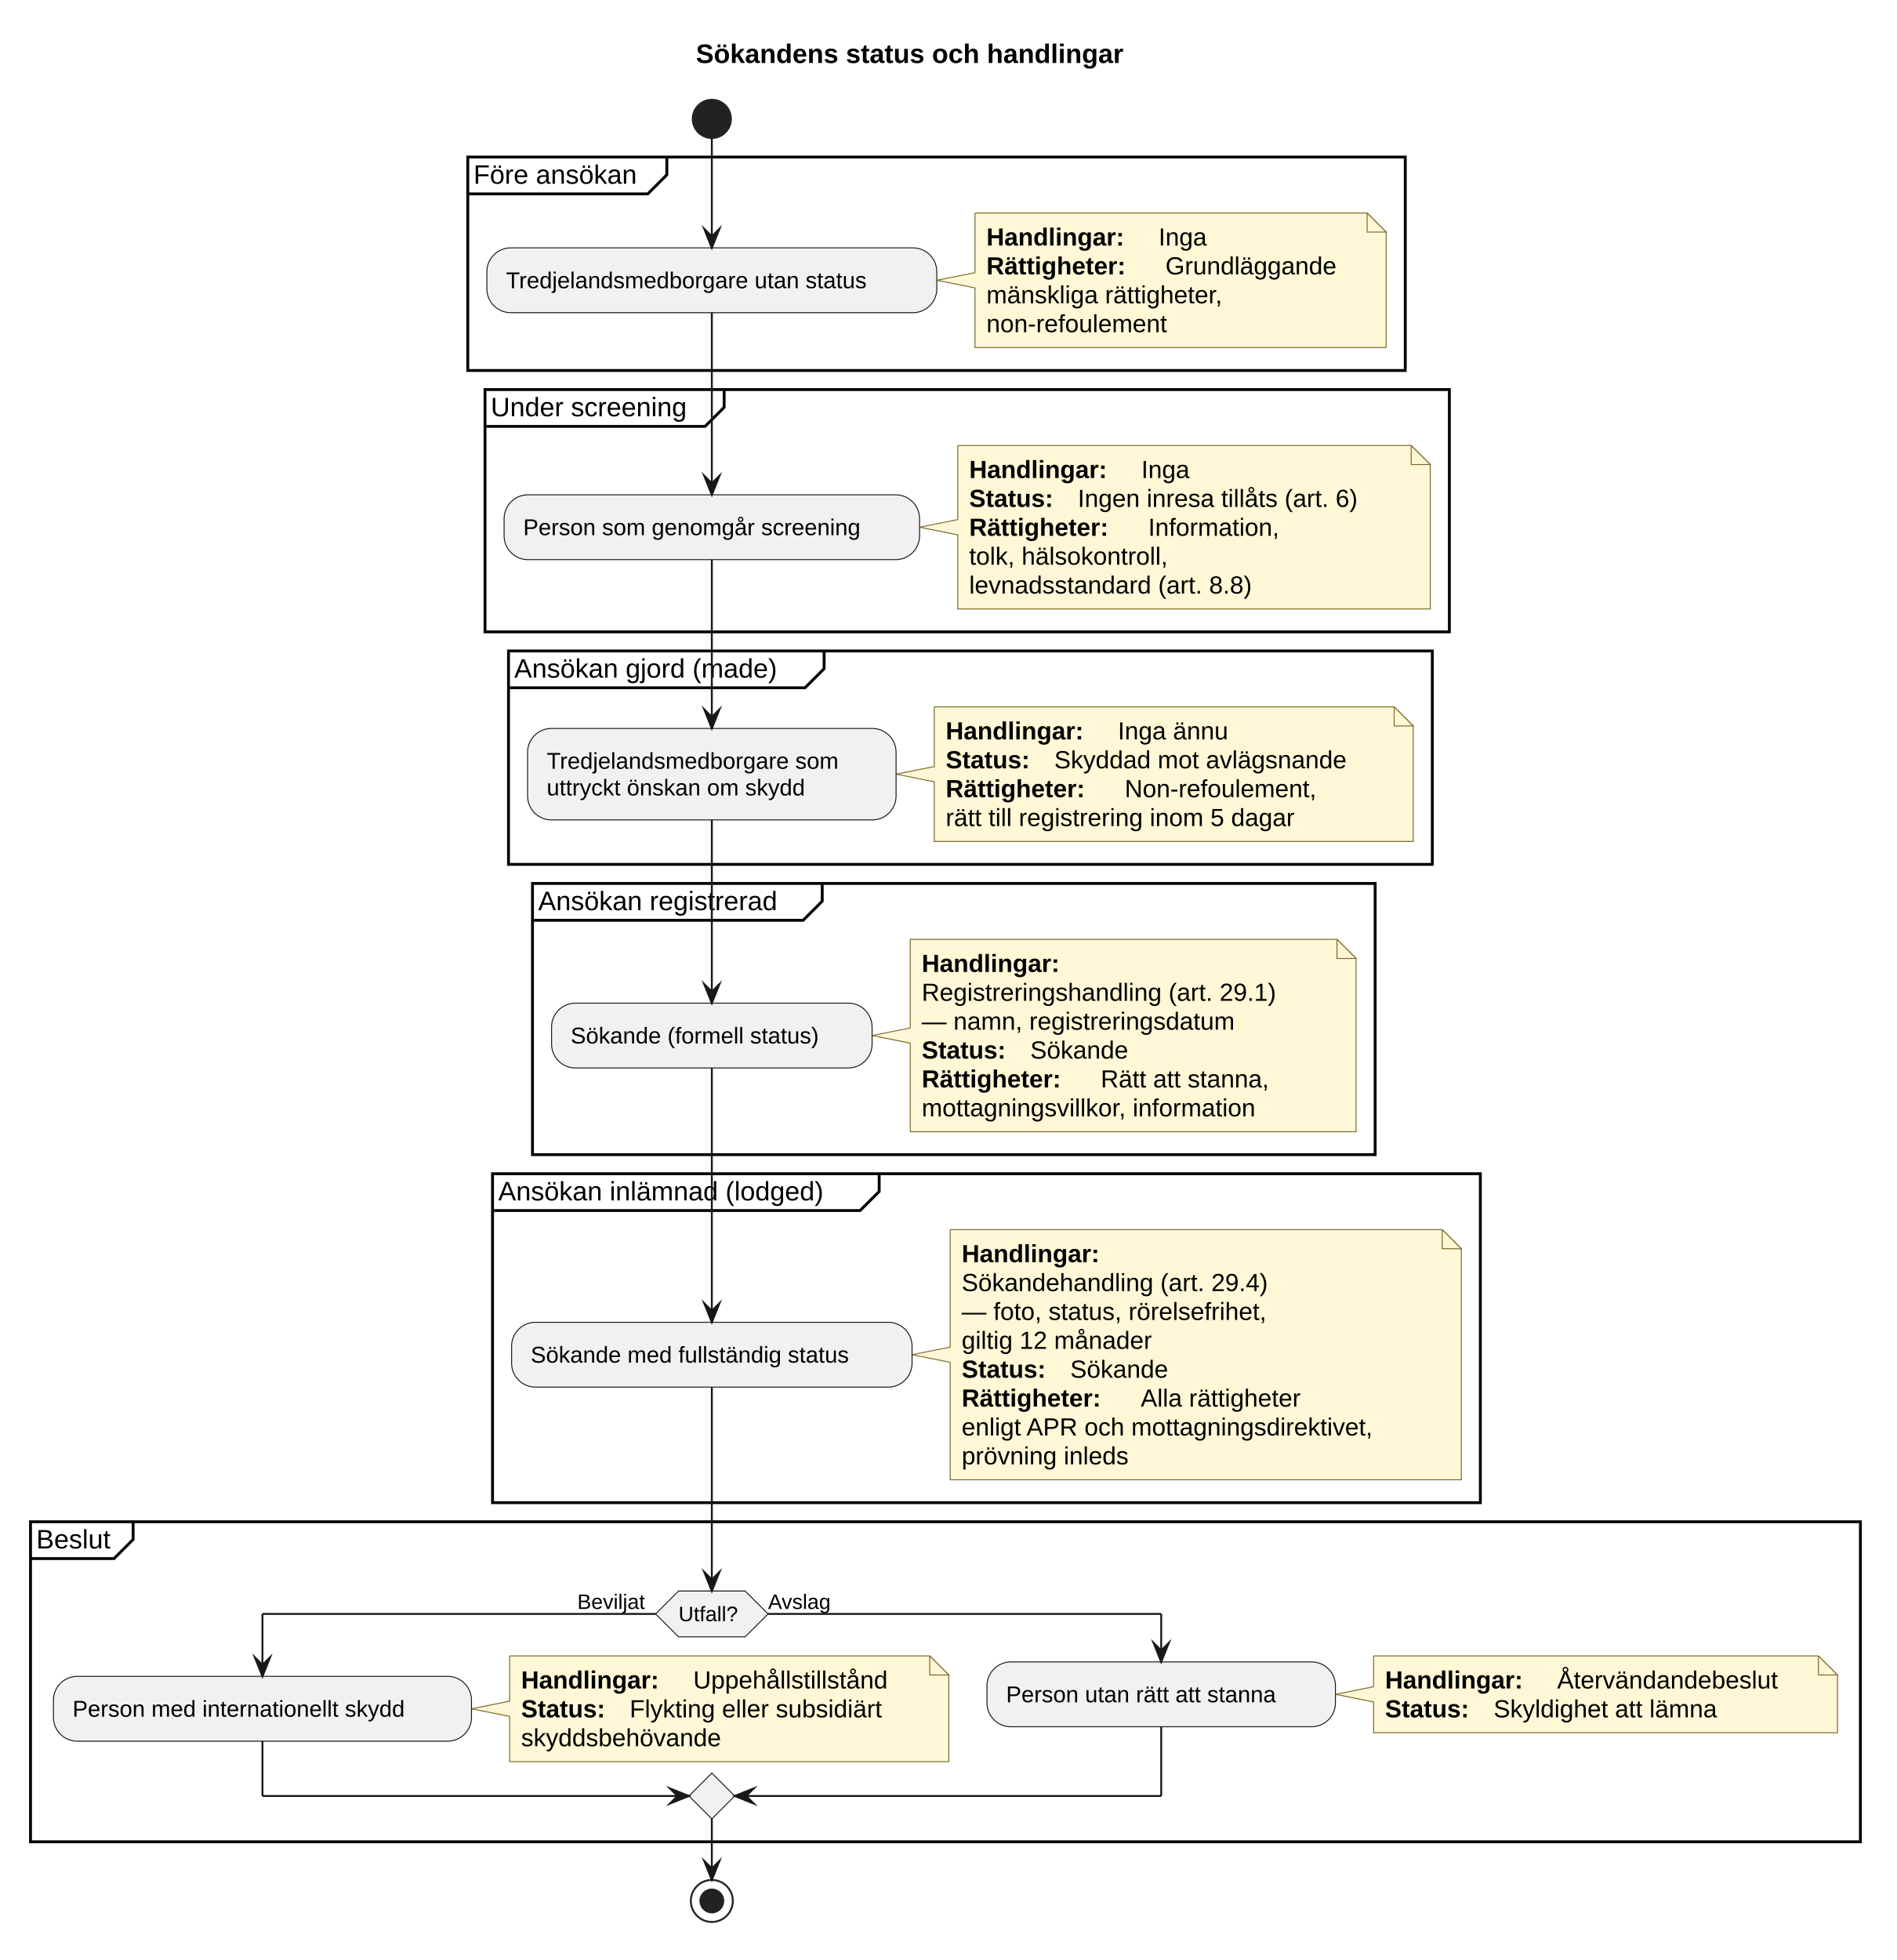
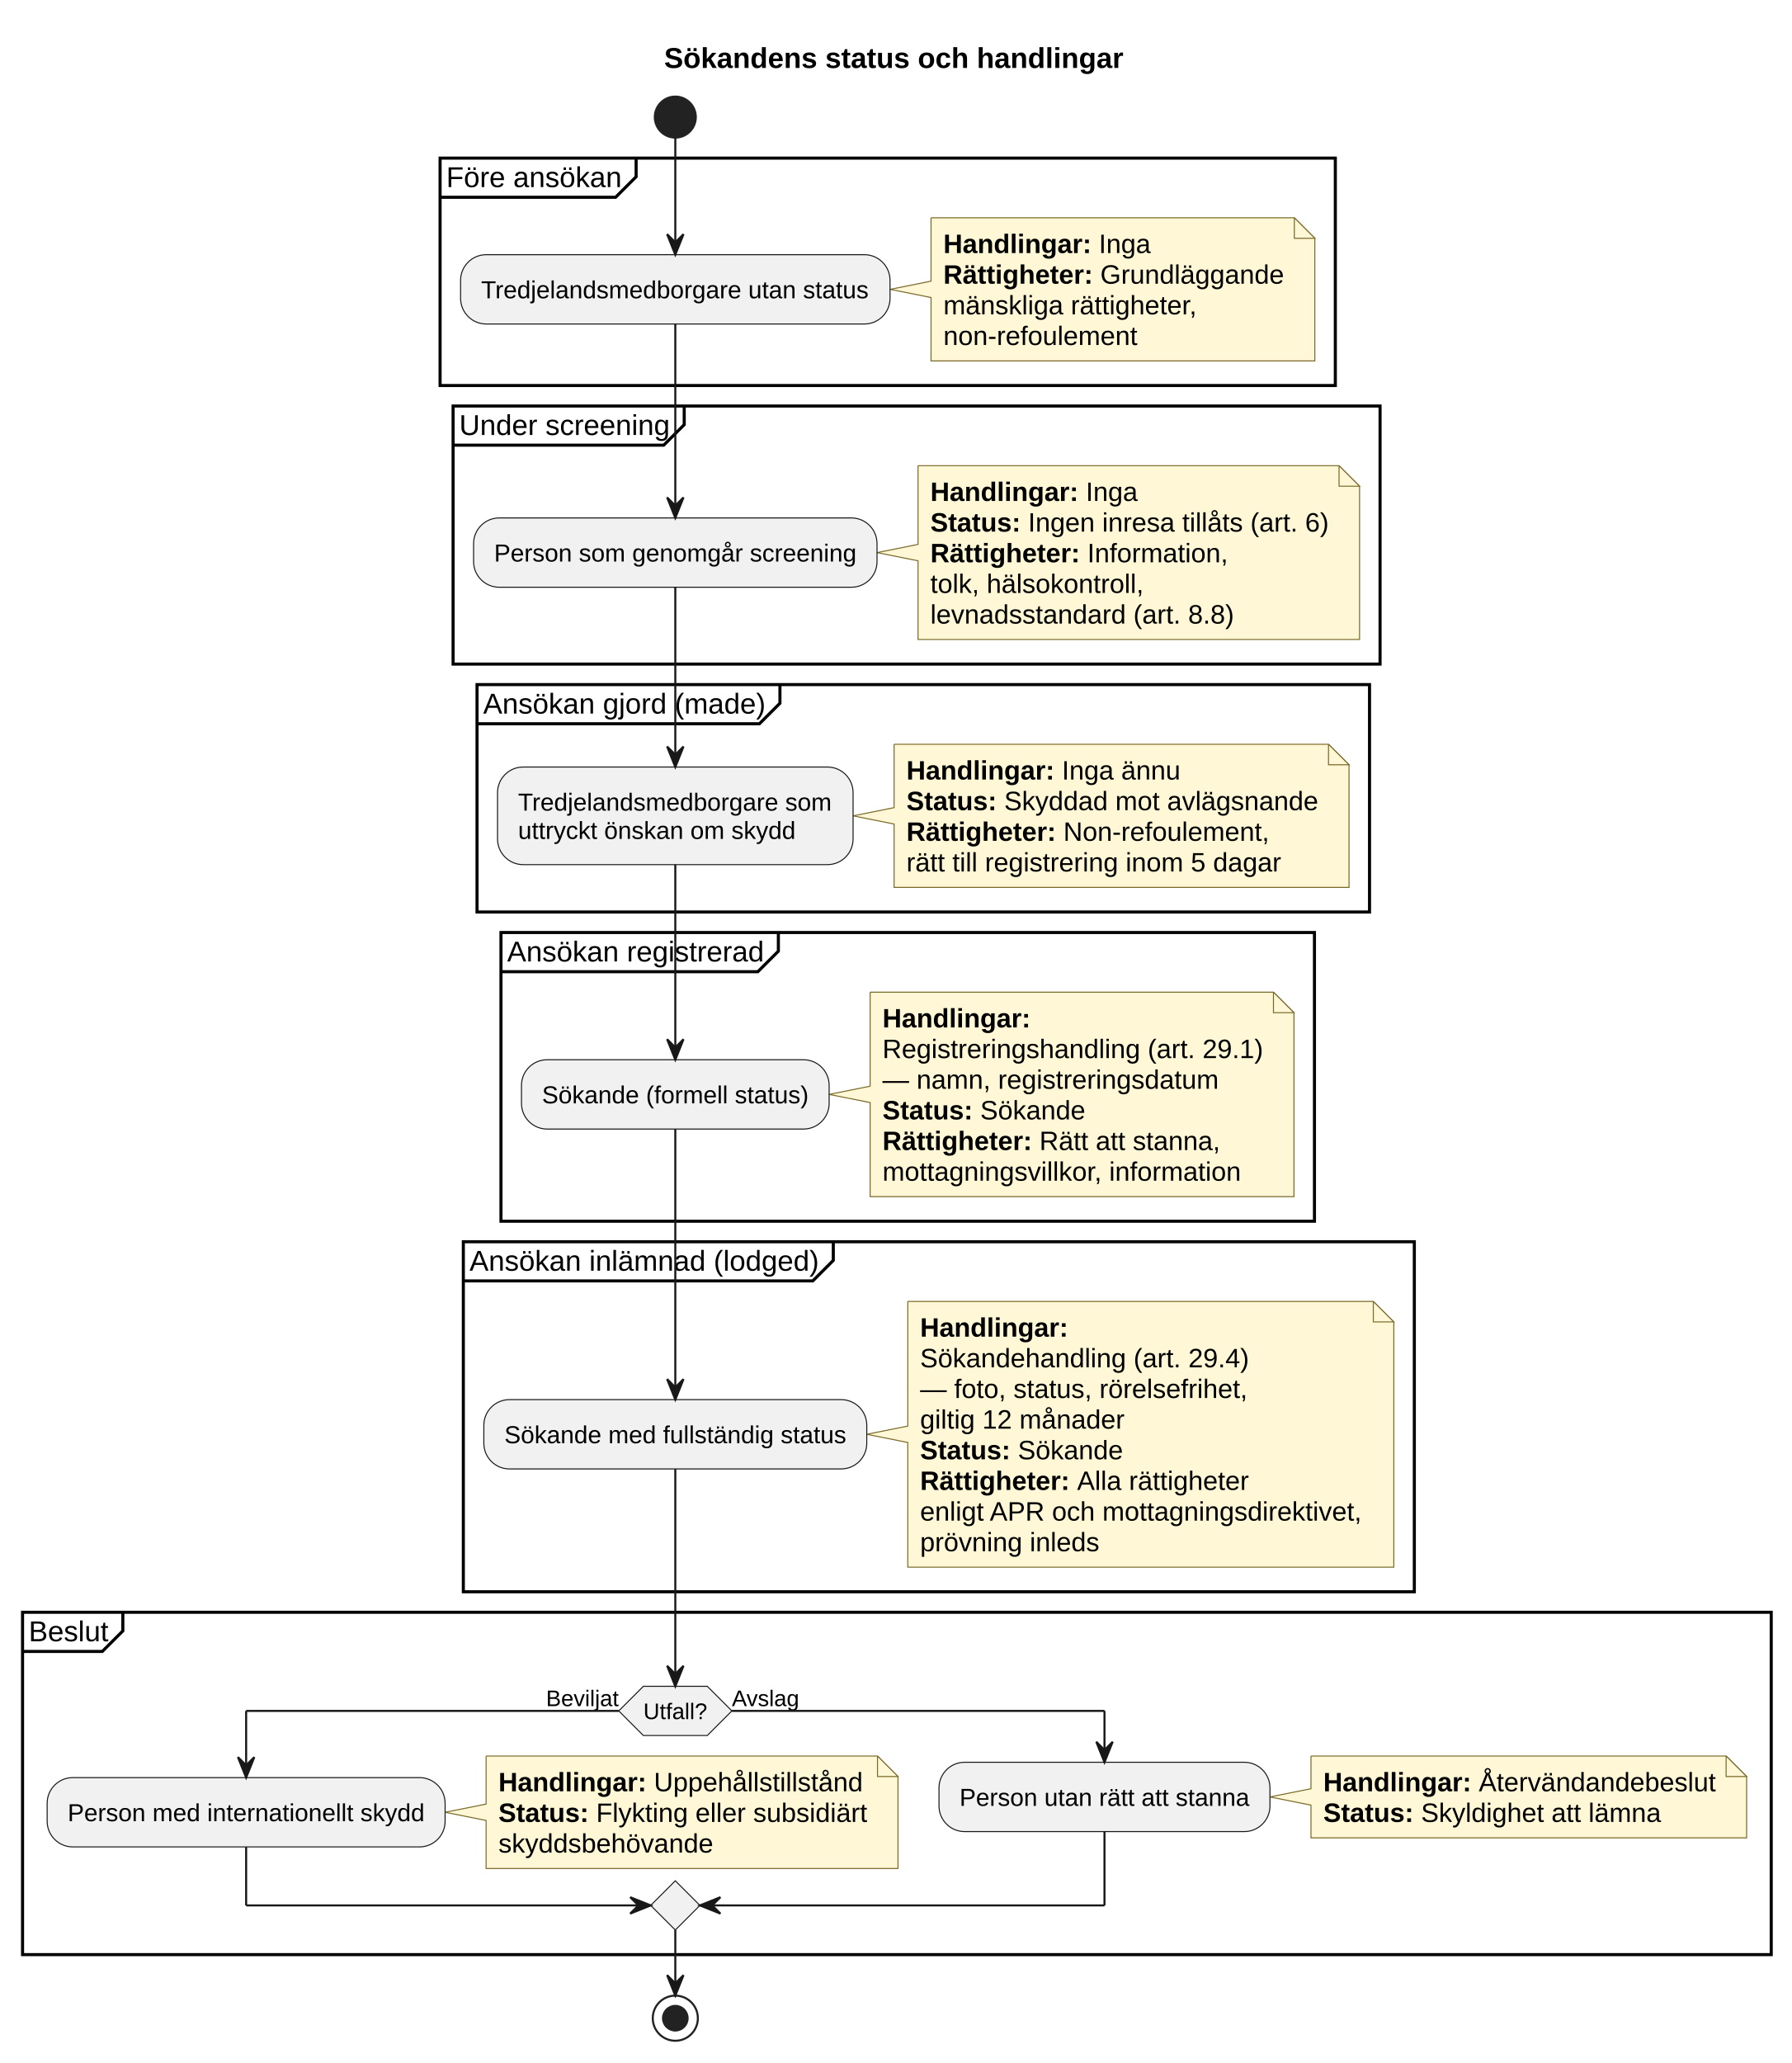
- <svg xmlns="http://www.w3.org/2000/svg" contentStyleType="text/css" data-diagram-type="ACTIVITY" height="1027px" preserveAspectRatio="none" style="width:994px;height:1027px;background:#FFFFFF;" version="1.1" viewBox="0 0 994 1027" width="994px" zoomAndPan="magnify">
+ <svg xmlns="http://www.w3.org/2000/svg" contentStyleType="text/css" data-diagram-type="ACTIVITY" height="1006px" preserveAspectRatio="none" style="width:874px;height:1006px;background:#FFFFFF;" version="1.1" viewBox="0 0 874 1006" width="874px" zoomAndPan="magnify">
  <defs />
  <g>
    <g class="title" data-source-line="13">
-       <text fill="#000000" font-family="Arial" font-size="14" font-weight="700" lengthAdjust="spacing" textLength="263.553" x="364.703" y="32.995">Sökandens status och handlingar</text>
+       <text fill="#000000" font-family="Arial" font-size="14" font-weight="bold" lengthAdjust="spacing" textLength="224.041" x="323.919" y="33.132">Sökandens status och handlingar</text>
    </g>
-     <ellipse cx="373.041" cy="62.297" fill="#222222" rx="10" ry="10" style="stroke:#222222;stroke-width:1;" />
-     <rect fill="none" height="111.828" style="stroke:#000000;stroke-width:1.5;" width="491.288" x="245.15" y="82.297" />
-     <path d="M349.458,82.297 L349.458,91.594 L339.458,101.594 L245.15,101.594" fill="none" style="stroke:#000000;stroke-width:1.5;" />
-     <text fill="#000000" font-family="Arial" font-size="14" lengthAdjust="spacing" textLength="94.309" x="248.15" y="96.292">Före ansökan</text>
-     <path d="M510.933,111.594 L510.933,142.859 L490.933,146.859 L510.933,150.859 L510.933,182.125 A0,0 0 0 0 510.933,182.125 L726.438,182.125 A0,0 0 0 0 726.438,182.125 L726.438,121.594 L716.438,111.594 L510.933,111.594 A0,0 0 0 0 510.933,111.594" fill="#FFF7D6" style="stroke:#7A6A2A;stroke-width:0.5;" />
-     <path d="M716.438,111.594 L716.438,121.594 L726.438,121.594 L716.438,111.594" fill="#FFF7D6" style="stroke:#7A6A2A;stroke-width:0.5;" />
-     <text fill="#000000" font-family="Arial" font-size="13" font-weight="700" lengthAdjust="spacing" textLength="86.068" x="516.933" y="128.661">Handlingar:</text>
-     <text fill="#000000" font-family="Arial" font-size="13" lengthAdjust="spacing" textLength="28.291" x="607.133" y="128.661">Inga</text>
-     <text fill="#000000" font-family="Arial" font-size="13" font-weight="700" lengthAdjust="spacing" textLength="89.686" x="516.933" y="143.793">Rättigheter:</text>
-     <text fill="#000000" font-family="Arial" font-size="13" lengthAdjust="spacing" textLength="100.686" x="610.751" y="143.793">Grundläggande</text>
-     <text fill="#000000" font-family="Arial" font-size="13" lengthAdjust="spacing" textLength="144.923" x="516.933" y="158.926">mänskliga rättigheter,</text>
-     <text fill="#000000" font-family="Arial" font-size="13" lengthAdjust="spacing" textLength="108.843" x="516.933" y="174.059">non-refoulement</text>
-     <rect fill="#F1F1F1" height="33.969" rx="12.5" ry="12.5" style="stroke:#181818;stroke-width:0.5;" width="235.783" x="255.15" y="129.875" />
-     <text fill="#000000" font-family="Arial" font-size="12" lengthAdjust="spacing" textLength="215.783" x="265.15" y="151.014">Tredjelandsmedborgare utan status</text>
-     <rect fill="none" height="126.961" style="stroke:#000000;stroke-width:1.5;" width="505.367" x="254.176" y="204.125" />
-     <path d="M379.498,204.125 L379.498,213.422 L369.498,223.422 L254.176,223.422" fill="none" style="stroke:#000000;stroke-width:1.5;" />
-     <text fill="#000000" font-family="Arial" font-size="14" lengthAdjust="spacing" textLength="115.322" x="257.176" y="218.12">Under screening</text>
-     <path d="M501.906,233.422 L501.906,272.254 L481.906,276.254 L501.906,280.254 L501.906,319.086 A0,0 0 0 0 501.906,319.086 L749.543,319.086 A0,0 0 0 0 749.543,319.086 L749.543,243.422 L739.543,233.422 L501.906,233.422 A0,0 0 0 0 501.906,233.422" fill="#FFF7D6" style="stroke:#7A6A2A;stroke-width:0.5;" />
-     <path d="M739.543,233.422 L739.543,243.422 L749.543,243.422 L739.543,233.422" fill="#FFF7D6" style="stroke:#7A6A2A;stroke-width:0.5;" />
-     <text fill="#000000" font-family="Arial" font-size="13" font-weight="700" lengthAdjust="spacing" textLength="86.068" x="507.906" y="250.489">Handlingar:</text>
-     <text fill="#000000" font-family="Arial" font-size="13" lengthAdjust="spacing" textLength="28.291" x="598.107" y="250.489">Inga</text>
-     <text fill="#000000" font-family="Arial" font-size="13" font-weight="700" lengthAdjust="spacing" textLength="52.755" x="507.906" y="265.622">Status:</text>
-     <text fill="#000000" font-family="Arial" font-size="13" lengthAdjust="spacing" textLength="169.749" x="564.794" y="265.622">Ingen inresa tillåts (art. 6)</text>
-     <text fill="#000000" font-family="Arial" font-size="13" font-weight="700" lengthAdjust="spacing" textLength="89.686" x="507.906" y="280.754">Rättigheter:</text>
-     <text fill="#000000" font-family="Arial" font-size="13" lengthAdjust="spacing" textLength="79.612" x="601.725" y="280.754">Information,</text>
-     <text fill="#000000" font-family="Arial" font-size="13" lengthAdjust="spacing" textLength="120.472" x="507.906" y="295.887">tolk, hälsokontroll,</text>
-     <text fill="#000000" font-family="Arial" font-size="13" lengthAdjust="spacing" textLength="170.047" x="507.906" y="311.02">levnadsstandard (art. 8.8)</text>
-     <rect fill="#F1F1F1" height="33.969" rx="12.5" ry="12.5" style="stroke:#181818;stroke-width:0.5;" width="217.731" x="264.176" y="259.269" />
-     <text fill="#000000" font-family="Arial" font-size="12" lengthAdjust="spacing" textLength="197.731" x="274.176" y="280.408">Person som genomgår screening</text>
-     <rect fill="none" height="111.828" style="stroke:#000000;stroke-width:1.5;" width="484.129" x="266.487" y="341.086" />
-     <path d="M431.881,341.086 L431.881,350.383 L421.881,360.383 L266.487,360.383" fill="none" style="stroke:#000000;stroke-width:1.5;" />
-     <text fill="#000000" font-family="Arial" font-size="14" lengthAdjust="spacing" textLength="155.394" x="269.487" y="355.081">Ansökan gjord (made)</text>
-     <path d="M489.596,370.383 L489.596,401.648 L469.596,405.648 L489.596,409.648 L489.596,440.914 A0,0 0 0 0 489.596,440.914 L740.616,440.914 A0,0 0 0 0 740.616,440.914 L740.616,380.383 L730.616,370.383 L489.596,370.383 A0,0 0 0 0 489.596,370.383" fill="#FFF7D6" style="stroke:#7A6A2A;stroke-width:0.5;" />
-     <path d="M730.616,370.383 L730.616,380.383 L740.616,380.383 L730.616,370.383" fill="#FFF7D6" style="stroke:#7A6A2A;stroke-width:0.5;" />
-     <text fill="#000000" font-family="Arial" font-size="13" font-weight="700" lengthAdjust="spacing" textLength="86.068" x="495.596" y="387.45">Handlingar:</text>
-     <text fill="#000000" font-family="Arial" font-size="13" lengthAdjust="spacing" textLength="65.108" x="585.796" y="387.45">Inga ännu</text>
-     <text fill="#000000" font-family="Arial" font-size="13" font-weight="700" lengthAdjust="spacing" textLength="52.755" x="495.596" y="402.582">Status:</text>
-     <text fill="#000000" font-family="Arial" font-size="13" lengthAdjust="spacing" textLength="173.132" x="552.484" y="402.582">Skyddad mot avlägsnande</text>
-     <text fill="#000000" font-family="Arial" font-size="13" font-weight="700" lengthAdjust="spacing" textLength="89.686" x="495.596" y="417.715">Rättigheter:</text>
-     <text fill="#000000" font-family="Arial" font-size="13" lengthAdjust="spacing" textLength="114.461" x="589.414" y="417.715">Non-refoulement,</text>
-     <text fill="#000000" font-family="Arial" font-size="13" lengthAdjust="spacing" textLength="214.487" x="495.596" y="432.848">rätt till registrering inom 5 dagar</text>
-     <rect fill="#F1F1F1" height="47.938" rx="12.5" ry="12.5" style="stroke:#181818;stroke-width:0.5;" width="193.109" x="276.487" y="381.68" />
-     <text fill="#000000" font-family="Arial" font-size="12" lengthAdjust="spacing" textLength="173.109" x="286.487" y="402.818">Tredjelandsmedborgare som</text>
-     <text fill="#000000" font-family="Arial" font-size="12" lengthAdjust="spacing" textLength="156.422" x="286.487" y="416.787">uttryckt önskan om skydd</text>
-     <rect fill="none" height="142.094" style="stroke:#000000;stroke-width:1.5;" width="441.606" x="279.055" y="462.914" />
-     <path d="M430.894,462.914 L430.894,472.211 L420.894,482.211 L279.055,482.211" fill="none" style="stroke:#000000;stroke-width:1.5;" />
-     <text fill="#000000" font-family="Arial" font-size="14" lengthAdjust="spacing" textLength="141.839" x="282.055" y="476.909">Ansökan registrerad</text>
-     <path d="M477.028,492.211 L477.028,538.609 L457.028,542.609 L477.028,546.609 L477.028,593.008 A0,0 0 0 0 477.028,593.008 L710.661,593.008 A0,0 0 0 0 710.661,593.008 L710.661,502.211 L700.661,492.211 L477.028,492.211 A0,0 0 0 0 477.028,492.211" fill="#FFF7D6" style="stroke:#7A6A2A;stroke-width:0.5;" />
-     <path d="M700.661,492.211 L700.661,502.211 L710.661,502.211 L700.661,492.211" fill="#FFF7D6" style="stroke:#7A6A2A;stroke-width:0.5;" />
-     <text fill="#000000" font-family="Arial" font-size="13" font-weight="700" lengthAdjust="spacing" textLength="86.068" x="483.028" y="509.278">Handlingar:</text>
-     <text fill="#000000" font-family="Arial" font-size="13" lengthAdjust="spacing" textLength="212.634" x="483.028" y="524.411">Registreringshandling (art. 29.1)</text>
-     <text fill="#000000" font-family="Arial" font-size="13" lengthAdjust="spacing" textLength="187.364" x="483.028" y="539.543">— namn, registreringsdatum</text>
-     <text fill="#000000" font-family="Arial" font-size="13" font-weight="700" lengthAdjust="spacing" textLength="52.755" x="483.028" y="554.676">Status:</text>
-     <text fill="#000000" font-family="Arial" font-size="13" lengthAdjust="spacing" textLength="56.19" x="539.915" y="554.676">Sökande</text>
-     <text fill="#000000" font-family="Arial" font-size="13" font-weight="700" lengthAdjust="spacing" textLength="89.686" x="483.028" y="569.809">Rättigheter:</text>
-     <text fill="#000000" font-family="Arial" font-size="13" lengthAdjust="spacing" textLength="102.032" x="576.846" y="569.809">Rätt att stanna,</text>
-     <text fill="#000000" font-family="Arial" font-size="13" lengthAdjust="spacing" textLength="205.023" x="483.028" y="584.942">mottagningsvillkor, information</text>
-     <rect fill="#F1F1F1" height="33.969" rx="12.5" ry="12.5" style="stroke:#181818;stroke-width:0.5;" width="167.973" x="289.055" y="525.625" />
-     <text fill="#000000" font-family="Arial" font-size="12" lengthAdjust="spacing" textLength="147.973" x="299.055" y="546.764">Sökande (formell status)</text>
-     <rect fill="none" height="172.359" style="stroke:#000000;stroke-width:1.5;" width="517.678" x="258.113" y="615.008" />
-     <path d="M460.743,615.008 L460.743,624.305 L450.743,634.305 L258.113,634.305" fill="none" style="stroke:#000000;stroke-width:1.5;" />
-     <text fill="#000000" font-family="Arial" font-size="14" lengthAdjust="spacing" textLength="192.63" x="261.113" y="629.003">Ansökan inlämnad (lodged)</text>
-     <path d="M497.969,644.305 L497.969,705.836 L477.969,709.836 L497.969,713.836 L497.969,775.367 A0,0 0 0 0 497.969,775.367 L765.791,775.367 A0,0 0 0 0 765.791,775.367 L765.791,654.305 L755.791,644.305 L497.969,644.305 A0,0 0 0 0 497.969,644.305" fill="#FFF7D6" style="stroke:#7A6A2A;stroke-width:0.5;" />
-     <path d="M755.791,644.305 L755.791,654.305 L765.791,654.305 L755.791,644.305" fill="#FFF7D6" style="stroke:#7A6A2A;stroke-width:0.5;" />
-     <text fill="#000000" font-family="Arial" font-size="13" font-weight="700" lengthAdjust="spacing" textLength="86.068" x="503.969" y="661.372">Handlingar:</text>
-     <text fill="#000000" font-family="Arial" font-size="13" lengthAdjust="spacing" textLength="182.495" x="503.969" y="676.504">Sökandehandling (art. 29.4)</text>
-     <text fill="#000000" font-family="Arial" font-size="13" lengthAdjust="spacing" textLength="183.212" x="503.969" y="691.637">— foto, status, rörelsefrihet,</text>
-     <text fill="#000000" font-family="Arial" font-size="13" lengthAdjust="spacing" textLength="115.673" x="503.969" y="706.77">giltig 12 månader</text>
-     <text fill="#000000" font-family="Arial" font-size="13" font-weight="700" lengthAdjust="spacing" textLength="52.755" x="503.969" y="721.903">Status:</text>
-     <text fill="#000000" font-family="Arial" font-size="13" lengthAdjust="spacing" textLength="56.19" x="560.857" y="721.903">Sökande</text>
-     <text fill="#000000" font-family="Arial" font-size="13" font-weight="700" lengthAdjust="spacing" textLength="89.686" x="503.969" y="737.036">Rättigheter:</text>
-     <text fill="#000000" font-family="Arial" font-size="13" lengthAdjust="spacing" textLength="98.262" x="597.787" y="737.036">Alla rättigheter</text>
-     <text fill="#000000" font-family="Arial" font-size="13" lengthAdjust="spacing" textLength="246.822" x="503.969" y="752.168">enligt APR och mottagningsdirektivet,</text>
-     <text fill="#000000" font-family="Arial" font-size="13" lengthAdjust="spacing" textLength="100.204" x="503.969" y="767.301">prövning inleds</text>
-     <rect fill="#F1F1F1" height="33.969" rx="12.5" ry="12.5" style="stroke:#181818;stroke-width:0.5;" width="209.856" x="268.113" y="692.852" />
-     <text fill="#000000" font-family="Arial" font-size="12" lengthAdjust="spacing" textLength="189.856" x="278.113" y="713.99">Sökande med fullständig status</text>
-     <rect fill="none" height="167.695" style="stroke:#000000;stroke-width:1.5;" width="958.959" x="16" y="797.367" />
-     <path d="M69.764,797.367 L69.764,806.664 L59.764,816.664 L16,816.664" fill="none" style="stroke:#000000;stroke-width:1.5;" />
-     <text fill="#000000" font-family="Arial" font-size="14" lengthAdjust="spacing" textLength="43.764" x="19" y="811.362">Beslut</text>
-     <polygon fill="#F1F1F1" points="355.577,833.664,390.505,833.664,402.505,845.664,390.505,857.664,355.577,857.664,343.577,845.664,355.577,833.664" style="stroke:#181818;stroke-width:0.5;stroke-linejoin:miter;stroke-miterlimit:10;" />
-     <text fill="#000000" font-family="Arial" font-size="11" lengthAdjust="spacing" textLength="34.928" x="355.577" y="849.472">Utfall?</text>
-     <text fill="#000000" font-family="Arial" font-size="11" lengthAdjust="spacing" textLength="41.046" x="302.531" y="843.07">Beviljat</text>
-     <text fill="#000000" font-family="Arial" font-size="11" lengthAdjust="spacing" textLength="36.545" x="402.505" y="843.07">Avslag</text>
-     <path d="M267.084,867.664 L267.084,891.363 L247.084,895.363 L267.084,899.363 L267.084,923.062 A0,0 0 0 0 267.084,923.062 L497.233,923.062 A0,0 0 0 0 497.233,923.062 L497.233,877.664 L487.233,867.664 L267.084,867.664 A0,0 0 0 0 267.084,867.664" fill="#FFF7D6" style="stroke:#7A6A2A;stroke-width:0.5;" />
-     <path d="M487.233,867.664 L487.233,877.664 L497.233,877.664 L487.233,867.664" fill="#FFF7D6" style="stroke:#7A6A2A;stroke-width:0.5;" />
-     <text fill="#000000" font-family="Arial" font-size="13" font-weight="700" lengthAdjust="spacing" textLength="86.068" x="273.084" y="884.731">Handlingar:</text>
-     <text fill="#000000" font-family="Arial" font-size="13" lengthAdjust="spacing" textLength="116.48" x="363.284" y="884.731">Uppehållstillstånd</text>
-     <text fill="#000000" font-family="Arial" font-size="13" font-weight="700" lengthAdjust="spacing" textLength="52.755" x="273.084" y="899.864">Status:</text>
-     <text fill="#000000" font-family="Arial" font-size="13" lengthAdjust="spacing" textLength="152.261" x="329.972" y="899.864">Flykting eller subsidiärt</text>
-     <text fill="#000000" font-family="Arial" font-size="13" lengthAdjust="spacing" textLength="117.863" x="273.084" y="914.997">skyddsbehövande</text>
-     <rect fill="#F1F1F1" height="33.969" rx="12.5" ry="12.5" style="stroke:#181818;stroke-width:0.5;" width="219.084" x="28" y="878.379" />
-     <text fill="#000000" font-family="Arial" font-size="12" lengthAdjust="spacing" textLength="199.084" x="38" y="899.518">Person med internationellt skydd</text>
-     <path d="M719.848,867.664 L719.848,883.797 L699.848,887.797 L719.848,891.797 L719.848,907.93 A0,0 0 0 0 719.848,907.93 L962.959,907.93 A0,0 0 0 0 962.959,907.93 L962.959,877.664 L952.959,867.664 L719.848,867.664 A0,0 0 0 0 719.848,867.664" fill="#FFF7D6" style="stroke:#7A6A2A;stroke-width:0.5;" />
-     <path d="M952.959,867.664 L952.959,877.664 L962.959,877.664 L952.959,867.664" fill="#FFF7D6" style="stroke:#7A6A2A;stroke-width:0.5;" />
-     <text fill="#000000" font-family="Arial" font-size="13" font-weight="700" lengthAdjust="spacing" textLength="86.068" x="725.848" y="884.731">Handlingar:</text>
-     <text fill="#000000" font-family="Arial" font-size="13" lengthAdjust="spacing" textLength="131.911" x="816.048" y="884.731">Återvändandebeslut</text>
-     <text fill="#000000" font-family="Arial" font-size="13" font-weight="700" lengthAdjust="spacing" textLength="52.755" x="725.848" y="899.864">Status:</text>
-     <text fill="#000000" font-family="Arial" font-size="13" lengthAdjust="spacing" textLength="135.408" x="782.736" y="899.864">Skyldighet att lämna</text>
-     <rect fill="#F1F1F1" height="33.969" rx="12.5" ry="12.5" style="stroke:#181818;stroke-width:0.5;" width="182.615" x="517.233" y="870.812" />
-     <text fill="#000000" font-family="Arial" font-size="12" lengthAdjust="spacing" textLength="162.615" x="527.233" y="891.951">Person utan rätt att stanna</text>
-     <polygon fill="#F1F1F1" points="373.041,929.062,385.041,941.062,373.041,953.062,361.041,941.062,373.041,929.062" style="stroke:#181818;stroke-width:0.5;stroke-linejoin:miter;stroke-miterlimit:10;" />
-     <ellipse cx="373.041" cy="996.062" fill="none" rx="11" ry="11" style="stroke:#222222;stroke-width:1;" />
-     <ellipse cx="373.041" cy="996.062" fill="#222222" rx="6" ry="6" style="stroke:#222222;stroke-width:1;" />
-     <line style="stroke:#181818;stroke-width:1;" x1="373.041" x2="373.041" y1="72.297" y2="129.875" />
-     <polygon fill="#181818" points="369.041,119.875,373.041,129.875,377.041,119.875,373.041,123.875" style="stroke:#181818;stroke-width:1;stroke-linejoin:miter;stroke-miterlimit:10;" />
-     <line style="stroke:#181818;stroke-width:1;" x1="373.041" x2="373.041" y1="163.844" y2="259.269" />
-     <polygon fill="#181818" points="369.041,249.269,373.041,259.269,377.041,249.269,373.041,253.269" style="stroke:#181818;stroke-width:1;stroke-linejoin:miter;stroke-miterlimit:10;" />
-     <line style="stroke:#181818;stroke-width:1;" x1="373.041" x2="373.041" y1="293.238" y2="381.68" />
-     <polygon fill="#181818" points="369.041,371.68,373.041,381.68,377.041,371.68,373.041,375.68" style="stroke:#181818;stroke-width:1;stroke-linejoin:miter;stroke-miterlimit:10;" />
-     <line style="stroke:#181818;stroke-width:1;" x1="373.041" x2="373.041" y1="429.617" y2="525.625" />
-     <polygon fill="#181818" points="369.041,515.625,373.041,525.625,377.041,515.625,373.041,519.625" style="stroke:#181818;stroke-width:1;stroke-linejoin:miter;stroke-miterlimit:10;" />
-     <line style="stroke:#181818;stroke-width:1;" x1="373.041" x2="373.041" y1="559.594" y2="692.852" />
-     <polygon fill="#181818" points="369.041,682.852,373.041,692.852,377.041,682.852,373.041,686.852" style="stroke:#181818;stroke-width:1;stroke-linejoin:miter;stroke-miterlimit:10;" />
-     <line style="stroke:#181818;stroke-width:1;" x1="343.577" x2="137.542" y1="845.664" y2="845.664" />
-     <line style="stroke:#181818;stroke-width:1;" x1="137.542" x2="137.542" y1="845.664" y2="878.379" />
-     <polygon fill="#181818" points="133.542,868.379,137.542,878.379,141.542,868.379,137.542,872.379" style="stroke:#181818;stroke-width:1;stroke-linejoin:miter;stroke-miterlimit:10;" />
-     <line style="stroke:#181818;stroke-width:1;" x1="402.505" x2="608.54" y1="845.664" y2="845.664" />
-     <line style="stroke:#181818;stroke-width:1;" x1="608.54" x2="608.54" y1="845.664" y2="870.812" />
-     <polygon fill="#181818" points="604.54,860.812,608.54,870.812,612.54,860.812,608.54,864.812" style="stroke:#181818;stroke-width:1;stroke-linejoin:miter;stroke-miterlimit:10;" />
-     <line style="stroke:#181818;stroke-width:1;" x1="137.542" x2="137.542" y1="912.348" y2="941.062" />
-     <line style="stroke:#181818;stroke-width:1;" x1="137.542" x2="361.041" y1="941.062" y2="941.062" />
-     <polygon fill="#181818" points="351.041,937.062,361.041,941.062,351.041,945.062,355.041,941.062" style="stroke:#181818;stroke-width:1;stroke-linejoin:miter;stroke-miterlimit:10;" />
-     <line style="stroke:#181818;stroke-width:1;" x1="608.54" x2="608.54" y1="904.781" y2="941.062" />
-     <line style="stroke:#181818;stroke-width:1;" x1="608.54" x2="385.041" y1="941.062" y2="941.062" />
-     <polygon fill="#181818" points="395.041,937.062,385.041,941.062,395.041,945.062,391.041,941.062" style="stroke:#181818;stroke-width:1;stroke-linejoin:miter;stroke-miterlimit:10;" />
-     <line style="stroke:#181818;stroke-width:1;" x1="373.041" x2="373.041" y1="726.82" y2="833.664" />
-     <polygon fill="#181818" points="369.041,823.664,373.041,833.664,377.041,823.664,373.041,827.664" style="stroke:#181818;stroke-width:1;stroke-linejoin:miter;stroke-miterlimit:10;" />
-     <line style="stroke:#181818;stroke-width:1;" x1="373.041" x2="373.041" y1="953.062" y2="985.062" />
-     <polygon fill="#181818" points="369.041,975.062,373.041,985.062,377.041,975.062,373.041,979.062" style="stroke:#181818;stroke-width:1;stroke-linejoin:miter;stroke-miterlimit:10;" />
+     <ellipse cx="329.369" cy="57.099" fill="#222222" rx="10" ry="10" style="stroke:#222222;stroke-width:1;" />
+     <rect fill="none" height="110.894" style="stroke:#000000;stroke-width:1.5;" width="436.633" x="214.646" y="77.099" />
+     <path d="M310.253,77.099 L310.253,86.197 L300.253,96.197 L214.646,96.197" fill="none" style="stroke:#000000;stroke-width:1.5;" />
+     <text fill="#000000" font-family="Arial" font-size="14" lengthAdjust="spacing" textLength="85.606" x="217.646" y="91.231">Före ansökan</text>
+     <path d="M454.092,106.197 L454.092,137.095 L434.092,141.095 L454.092,145.095 L454.092,175.992 A0,0 0 0 0 454.092,175.992 L641.279,175.992 A0,0 0 0 0 641.279,175.992 L641.279,116.197 L631.279,106.197 L454.092,106.197 A0,0 0 0 0 454.092,106.197" fill="#FFF7D6" style="stroke:#7A6A2A;stroke-width:0.5;" />
+     <path d="M631.279,106.197 L631.279,116.197 L641.279,116.197 L631.279,106.197" fill="#FFF7D6" style="stroke:#7A6A2A;stroke-width:0.5;" />
+     <text fill="#000000" font-family="Arial" font-size="13" font-weight="bold" lengthAdjust="spacing" textLength="72.224" x="460.092" y="123.391">Handlingar:</text>
+     <text fill="#000000" font-family="Arial" font-size="13" lengthAdjust="spacing" textLength="25.302" x="535.927" y="123.391">Inga</text>
+     <text fill="#000000" font-family="Arial" font-size="13" font-weight="bold" lengthAdjust="spacing" textLength="72.947" x="460.092" y="138.34">Rättigheter:</text>
+     <text fill="#000000" font-family="Arial" font-size="13" lengthAdjust="spacing" textLength="89.629" x="536.651" y="138.34">Grundläggande</text>
+     <text fill="#000000" font-family="Arial" font-size="13" lengthAdjust="spacing" textLength="124.281" x="460.092" y="153.289">mänskliga rättigheter,</text>
+     <text fill="#000000" font-family="Arial" font-size="13" lengthAdjust="spacing" textLength="94.669" x="460.092" y="168.237">non-refoulement</text>
+     <rect fill="#F1F1F1" height="33.799" rx="12.5" ry="12.5" style="stroke:#181818;stroke-width:0.5;" width="209.445" x="224.646" y="124.195" />
+     <text fill="#000000" font-family="Arial" font-size="12" lengthAdjust="spacing" textLength="189.445" x="234.646" y="145.451">Tredjelandsmedborgare utan status</text>
+     <rect fill="none" height="125.842" style="stroke:#000000;stroke-width:1.5;" width="452.106" x="220.989" y="197.992" />
+     <path d="M333.713,197.992 L333.713,207.091 L323.713,217.091 L220.989,217.091" fill="none" style="stroke:#000000;stroke-width:1.5;" />
+     <text fill="#000000" font-family="Arial" font-size="14" lengthAdjust="spacing" textLength="102.724" x="223.989" y="212.124">Under screening</text>
+     <path d="M447.749,227.091 L447.749,265.463 L427.749,269.463 L447.749,273.463 L447.749,311.834 A0,0 0 0 0 447.749,311.834 L663.095,311.834 A0,0 0 0 0 663.095,311.834 L663.095,237.091 L653.095,227.091 L447.749,227.091 A0,0 0 0 0 447.749,227.091" fill="#FFF7D6" style="stroke:#7A6A2A;stroke-width:0.5;" />
+     <path d="M653.095,227.091 L653.095,237.091 L663.095,237.091 L653.095,227.091" fill="#FFF7D6" style="stroke:#7A6A2A;stroke-width:0.5;" />
+     <text fill="#000000" font-family="Arial" font-size="13" font-weight="bold" lengthAdjust="spacing" textLength="72.224" x="453.749" y="244.285">Handlingar:</text>
+     <text fill="#000000" font-family="Arial" font-size="13" lengthAdjust="spacing" textLength="25.302" x="529.584" y="244.285">Inga</text>
+     <text fill="#000000" font-family="Arial" font-size="13" font-weight="bold" lengthAdjust="spacing" textLength="44.059" x="453.749" y="259.233">Status:</text>
+     <text fill="#000000" font-family="Arial" font-size="13" lengthAdjust="spacing" textLength="146.675" x="501.42" y="259.233">Ingen inresa tillåts (art. 6)</text>
+     <text fill="#000000" font-family="Arial" font-size="13" font-weight="bold" lengthAdjust="spacing" textLength="72.947" x="453.749" y="274.182">Rättigheter:</text>
+     <text fill="#000000" font-family="Arial" font-size="13" lengthAdjust="spacing" textLength="68.644" x="530.308" y="274.182">Information,</text>
+     <text fill="#000000" font-family="Arial" font-size="13" lengthAdjust="spacing" textLength="104.051" x="453.749" y="289.131">tolk, hälsokontroll,</text>
+     <text fill="#000000" font-family="Arial" font-size="13" lengthAdjust="spacing" textLength="148.135" x="453.749" y="304.08">levnadsstandard (art. 8.8)</text>
+     <rect fill="#F1F1F1" height="33.799" rx="12.5" ry="12.5" style="stroke:#181818;stroke-width:0.5;" width="196.76" x="230.989" y="252.563" />
+     <text fill="#000000" font-family="Arial" font-size="12" lengthAdjust="spacing" textLength="176.76" x="240.989" y="273.819">Person som genomgår screening</text>
+     <rect fill="none" height="110.894" style="stroke:#000000;stroke-width:1.5;" width="435.294" x="232.664" y="333.834" />
+     <path d="M380.401,333.834 L380.401,342.933 L370.401,352.933 L232.664,352.933" fill="none" style="stroke:#000000;stroke-width:1.5;" />
+     <text fill="#000000" font-family="Arial" font-size="14" lengthAdjust="spacing" textLength="137.737" x="235.664" y="347.966">Ansökan gjord (made)</text>
+     <path d="M436.074,362.933 L436.074,393.831 L416.074,397.831 L436.074,401.831 L436.074,432.728 A0,0 0 0 0 436.074,432.728 L657.958,432.728 A0,0 0 0 0 657.958,432.728 L657.958,372.933 L647.958,362.933 L436.074,362.933 A0,0 0 0 0 436.074,362.933" fill="#FFF7D6" style="stroke:#7A6A2A;stroke-width:0.5;" />
+     <path d="M647.958,362.933 L647.958,372.933 L657.958,372.933 L647.958,362.933" fill="#FFF7D6" style="stroke:#7A6A2A;stroke-width:0.5;" />
+     <text fill="#000000" font-family="Arial" font-size="13" font-weight="bold" lengthAdjust="spacing" textLength="72.224" x="442.074" y="380.127">Handlingar:</text>
+     <text fill="#000000" font-family="Arial" font-size="13" lengthAdjust="spacing" textLength="57.834" x="517.909" y="380.127">Inga ännu</text>
+     <text fill="#000000" font-family="Arial" font-size="13" font-weight="bold" lengthAdjust="spacing" textLength="44.059" x="442.074" y="395.076">Status:</text>
+     <text fill="#000000" font-family="Arial" font-size="13" lengthAdjust="spacing" textLength="153.213" x="489.745" y="395.076">Skyddad mot avlägsnande</text>
+     <text fill="#000000" font-family="Arial" font-size="13" font-weight="bold" lengthAdjust="spacing" textLength="72.947" x="442.074" y="410.024">Rättigheter:</text>
+     <text fill="#000000" font-family="Arial" font-size="13" lengthAdjust="spacing" textLength="100.439" x="518.633" y="410.024">Non-refoulement,</text>
+     <text fill="#000000" font-family="Arial" font-size="13" lengthAdjust="spacing" textLength="182.8" x="442.074" y="424.973">rätt till registrering inom 5 dagar</text>
+     <rect fill="#F1F1F1" height="47.598" rx="12.5" ry="12.5" style="stroke:#181818;stroke-width:0.5;" width="173.41" x="242.664" y="374.032" />
+     <text fill="#000000" font-family="Arial" font-size="12" lengthAdjust="spacing" textLength="153.41" x="252.664" y="395.288">Tredjelandsmedborgare som</text>
+     <text fill="#000000" font-family="Arial" font-size="12" lengthAdjust="spacing" textLength="135.387" x="252.664" y="409.086">uttryckt önskan om skydd</text>
+     <rect fill="none" height="140.791" style="stroke:#000000;stroke-width:1.5;" width="396.762" x="244.342" y="454.728" />
+     <path d="M379.631,454.728 L379.631,463.827 L369.631,473.827 L244.342,473.827" fill="none" style="stroke:#000000;stroke-width:1.5;" />
+     <text fill="#000000" font-family="Arial" font-size="14" lengthAdjust="spacing" textLength="125.289" x="247.342" y="468.86">Ansökan registrerad</text>
+     <path d="M424.396,483.827 L424.396,529.673 L404.396,533.673 L424.396,537.673 L424.396,583.519 A0,0 0 0 0 424.396,583.519 L631.103,583.519 A0,0 0 0 0 631.103,583.519 L631.103,493.827 L621.103,483.827 L424.396,483.827 A0,0 0 0 0 424.396,483.827" fill="#FFF7D6" style="stroke:#7A6A2A;stroke-width:0.5;" />
+     <path d="M621.103,483.827 L621.103,493.827 L631.103,493.827 L621.103,483.827" fill="#FFF7D6" style="stroke:#7A6A2A;stroke-width:0.5;" />
+     <text fill="#000000" font-family="Arial" font-size="13" font-weight="bold" lengthAdjust="spacing" textLength="72.224" x="430.396" y="501.021">Handlingar:</text>
+     <text fill="#000000" font-family="Arial" font-size="13" lengthAdjust="spacing" textLength="185.707" x="430.396" y="515.969">Registreringshandling (art. 29.1)</text>
+     <text fill="#000000" font-family="Arial" font-size="13" lengthAdjust="spacing" textLength="164.011" x="430.396" y="530.918">— namn, registreringsdatum</text>
+     <text fill="#000000" font-family="Arial" font-size="13" font-weight="bold" lengthAdjust="spacing" textLength="44.059" x="430.396" y="545.867">Status:</text>
+     <text fill="#000000" font-family="Arial" font-size="13" lengthAdjust="spacing" textLength="51.321" x="478.067" y="545.867">Sökande</text>
+     <text fill="#000000" font-family="Arial" font-size="13" font-weight="bold" lengthAdjust="spacing" textLength="72.947" x="430.396" y="560.815">Rättigheter:</text>
+     <text fill="#000000" font-family="Arial" font-size="13" lengthAdjust="spacing" textLength="88.163" x="506.955" y="560.815">Rätt att stanna,</text>
+     <text fill="#000000" font-family="Arial" font-size="13" lengthAdjust="spacing" textLength="175.576" x="430.396" y="575.764">mottagningsvillkor, information</text>
+     <rect fill="#F1F1F1" height="33.799" rx="12.5" ry="12.5" style="stroke:#181818;stroke-width:0.5;" width="150.055" x="254.342" y="516.773" />
+     <text fill="#000000" font-family="Arial" font-size="12" lengthAdjust="spacing" textLength="130.055" x="264.342" y="538.029">Sökande (formell status)</text>
+     <rect fill="none" height="170.689" style="stroke:#000000;stroke-width:1.5;" width="463.825" x="225.984" y="605.519" />
+     <path d="M406.425,605.519 L406.425,614.618 L396.425,624.618 L225.984,624.618" fill="none" style="stroke:#000000;stroke-width:1.5;" />
+     <text fill="#000000" font-family="Arial" font-size="14" lengthAdjust="spacing" textLength="170.44" x="228.984" y="619.651">Ansökan inlämnad (lodged)</text>
+     <path d="M442.754,634.618 L442.754,695.413 L422.754,699.413 L442.754,703.413 L442.754,764.207 A0,0 0 0 0 442.754,764.207 L679.809,764.207 A0,0 0 0 0 679.809,764.207 L679.809,644.618 L669.809,634.618 L442.754,634.618 A0,0 0 0 0 442.754,634.618" fill="#FFF7D6" style="stroke:#7A6A2A;stroke-width:0.5;" />
+     <path d="M669.809,634.618 L669.809,644.618 L679.809,644.618 L669.809,634.618" fill="#FFF7D6" style="stroke:#7A6A2A;stroke-width:0.5;" />
+     <text fill="#000000" font-family="Arial" font-size="13" font-weight="bold" lengthAdjust="spacing" textLength="72.224" x="448.754" y="651.812">Handlingar:</text>
+     <text fill="#000000" font-family="Arial" font-size="13" lengthAdjust="spacing" textLength="160.443" x="448.754" y="666.76">Sökandehandling (art. 29.4)</text>
+     <text fill="#000000" font-family="Arial" font-size="13" lengthAdjust="spacing" textLength="159.675" x="448.754" y="681.709">— foto, status, rörelsefrihet,</text>
+     <text fill="#000000" font-family="Arial" font-size="13" lengthAdjust="spacing" textLength="99.728" x="448.754" y="696.658">giltig 12 månader</text>
+     <text fill="#000000" font-family="Arial" font-size="13" font-weight="bold" lengthAdjust="spacing" textLength="44.059" x="448.754" y="711.606">Status:</text>
+     <text fill="#000000" font-family="Arial" font-size="13" lengthAdjust="spacing" textLength="51.321" x="496.425" y="711.606">Sökande</text>
+     <text fill="#000000" font-family="Arial" font-size="13" font-weight="bold" lengthAdjust="spacing" textLength="72.947" x="448.754" y="726.555">Rättigheter:</text>
+     <text fill="#000000" font-family="Arial" font-size="13" lengthAdjust="spacing" textLength="83.821" x="525.313" y="726.555">Alla rättigheter</text>
+     <text fill="#000000" font-family="Arial" font-size="13" lengthAdjust="spacing" textLength="216.055" x="448.754" y="741.504">enligt APR och mottagningsdirektivet,</text>
+     <text fill="#000000" font-family="Arial" font-size="13" lengthAdjust="spacing" textLength="87.445" x="448.754" y="756.453">prövning inleds</text>
+     <rect fill="#F1F1F1" height="33.799" rx="12.5" ry="12.5" style="stroke:#181818;stroke-width:0.5;" width="186.769" x="235.984" y="682.513" />
+     <text fill="#000000" font-family="Arial" font-size="12" lengthAdjust="spacing" textLength="166.769" x="245.984" y="703.769">Sökande med fullständig status</text>
+     <rect fill="none" height="166.945" style="stroke:#000000;stroke-width:1.5;" width="852.879" x="11" y="786.207" />
+     <path d="M59.91,786.207 L59.91,795.306 L49.91,805.306 L11,805.306" fill="none" style="stroke:#000000;stroke-width:1.5;" />
+     <text fill="#000000" font-family="Arial" font-size="14" lengthAdjust="spacing" textLength="38.91" x="14" y="800.339">Beslut</text>
+     <polygon fill="#F1F1F1" points="313.779,822.306,344.959,822.306,356.959,834.306,344.959,846.306,313.779,846.306,301.779,834.306,313.779,822.306" style="stroke:#181818;stroke-width:0.5;" />
+     <text fill="#000000" font-family="Arial" font-size="11" lengthAdjust="spacing" textLength="31.179" x="313.779" y="838.3">Utfall?</text>
+     <text fill="#000000" font-family="Arial" font-size="11" lengthAdjust="spacing" textLength="35.46" x="266.319" y="831.975">Beviljat</text>
+     <text fill="#000000" font-family="Arial" font-size="11" lengthAdjust="spacing" textLength="33.016" x="356.959" y="831.975">Avslag</text>
+     <path d="M237.094,856.306 L237.094,879.729 L217.094,883.729 L237.094,887.729 L237.094,911.152 A0,0 0 0 0 237.094,911.152 L437.98,911.152 A0,0 0 0 0 437.98,911.152 L437.98,866.306 L427.98,856.306 L237.094,856.306 A0,0 0 0 0 237.094,856.306" fill="#FFF7D6" style="stroke:#7A6A2A;stroke-width:0.5;" />
+     <path d="M427.98,856.306 L427.98,866.306 L437.98,866.306 L427.98,856.306" fill="#FFF7D6" style="stroke:#7A6A2A;stroke-width:0.5;" />
+     <text fill="#000000" font-family="Arial" font-size="13" font-weight="bold" lengthAdjust="spacing" textLength="72.224" x="243.094" y="873.5">Handlingar:</text>
+     <text fill="#000000" font-family="Arial" font-size="13" lengthAdjust="spacing" textLength="101.893" x="318.929" y="873.5">Uppehållstillstånd</text>
+     <text fill="#000000" font-family="Arial" font-size="13" font-weight="bold" lengthAdjust="spacing" textLength="44.059" x="243.094" y="888.449">Status:</text>
+     <text fill="#000000" font-family="Arial" font-size="13" lengthAdjust="spacing" textLength="132.215" x="290.765" y="888.449">Flykting eller subsidiärt</text>
+     <text fill="#000000" font-family="Arial" font-size="13" lengthAdjust="spacing" textLength="104.8" x="243.094" y="903.398">skyddsbehövande</text>
+     <rect fill="#F1F1F1" height="33.799" rx="12.5" ry="12.5" style="stroke:#181818;stroke-width:0.5;" width="194.094" x="23" y="866.83" />
+     <text fill="#000000" font-family="Arial" font-size="12" lengthAdjust="spacing" textLength="174.094" x="33" y="888.086">Person med internationellt skydd</text>
+     <path d="M639.402,856.306 L639.402,872.255 L619.402,876.255 L639.402,880.255 L639.402,896.204 A0,0 0 0 0 639.402,896.204 L851.879,896.204 A0,0 0 0 0 851.879,896.204 L851.879,866.306 L841.879,856.306 L639.402,856.306 A0,0 0 0 0 639.402,856.306" fill="#FFF7D6" style="stroke:#7A6A2A;stroke-width:0.5;" />
+     <path d="M841.879,856.306 L841.879,866.306 L851.879,866.306 L841.879,856.306" fill="#FFF7D6" style="stroke:#7A6A2A;stroke-width:0.5;" />
+     <text fill="#000000" font-family="Arial" font-size="13" font-weight="bold" lengthAdjust="spacing" textLength="72.224" x="645.402" y="873.5">Handlingar:</text>
+     <text fill="#000000" font-family="Arial" font-size="13" lengthAdjust="spacing" textLength="115.642" x="721.237" y="873.5">Återvändandebeslut</text>
+     <text fill="#000000" font-family="Arial" font-size="13" font-weight="bold" lengthAdjust="spacing" textLength="44.059" x="645.402" y="888.449">Status:</text>
+     <text fill="#000000" font-family="Arial" font-size="13" lengthAdjust="spacing" textLength="117.064" x="693.073" y="888.449">Skyldighet att lämna</text>
+     <rect fill="#F1F1F1" height="33.799" rx="12.5" ry="12.5" style="stroke:#181818;stroke-width:0.5;" width="161.422" x="457.98" y="859.356" />
+     <text fill="#000000" font-family="Arial" font-size="12" lengthAdjust="spacing" textLength="141.422" x="467.98" y="880.611">Person utan rätt att stanna</text>
+     <polygon fill="#F1F1F1" points="329.369,917.152,341.369,929.152,329.369,941.152,317.369,929.152,329.369,917.152" style="stroke:#181818;stroke-width:0.5;" />
+     <ellipse cx="329.369" cy="984.152" fill="none" rx="11" ry="11" style="stroke:#222222;stroke-width:1;" />
+     <ellipse cx="329.369" cy="984.152" fill="#222222" rx="6" ry="6" style="stroke:#222222;stroke-width:1;" />
+     <line style="stroke:#181818;stroke-width:1;" x1="329.369" x2="329.369" y1="67.099" y2="124.195" />
+     <polygon fill="#181818" points="325.369,114.195,329.369,124.195,333.369,114.195,329.369,118.195" style="stroke:#181818;stroke-width:1;" />
+     <line style="stroke:#181818;stroke-width:1;" x1="329.369" x2="329.369" y1="157.994" y2="252.563" />
+     <polygon fill="#181818" points="325.369,242.563,329.369,252.563,333.369,242.563,329.369,246.563" style="stroke:#181818;stroke-width:1;" />
+     <line style="stroke:#181818;stroke-width:1;" x1="329.369" x2="329.369" y1="286.362" y2="374.032" />
+     <polygon fill="#181818" points="325.369,364.032,329.369,374.032,333.369,364.032,329.369,368.032" style="stroke:#181818;stroke-width:1;" />
+     <line style="stroke:#181818;stroke-width:1;" x1="329.369" x2="329.369" y1="421.629" y2="516.773" />
+     <polygon fill="#181818" points="325.369,506.773,329.369,516.773,333.369,506.773,329.369,510.773" style="stroke:#181818;stroke-width:1;" />
+     <line style="stroke:#181818;stroke-width:1;" x1="329.369" x2="329.369" y1="550.572" y2="682.513" />
+     <polygon fill="#181818" points="325.369,672.513,329.369,682.513,333.369,672.513,329.369,676.513" style="stroke:#181818;stroke-width:1;" />
+     <line style="stroke:#181818;stroke-width:1;" x1="301.779" x2="120.047" y1="834.306" y2="834.306" />
+     <line style="stroke:#181818;stroke-width:1;" x1="120.047" x2="120.047" y1="834.306" y2="866.83" />
+     <polygon fill="#181818" points="116.047,856.83,120.047,866.83,124.047,856.83,120.047,860.83" style="stroke:#181818;stroke-width:1;" />
+     <line style="stroke:#181818;stroke-width:1;" x1="356.959" x2="538.691" y1="834.306" y2="834.306" />
+     <line style="stroke:#181818;stroke-width:1;" x1="538.691" x2="538.691" y1="834.306" y2="859.356" />
+     <polygon fill="#181818" points="534.691,849.356,538.691,859.356,542.691,849.356,538.691,853.356" style="stroke:#181818;stroke-width:1;" />
+     <line style="stroke:#181818;stroke-width:1;" x1="120.047" x2="120.047" y1="900.629" y2="929.152" />
+     <line style="stroke:#181818;stroke-width:1;" x1="120.047" x2="317.369" y1="929.152" y2="929.152" />
+     <polygon fill="#181818" points="307.369,925.152,317.369,929.152,307.369,933.152,311.369,929.152" style="stroke:#181818;stroke-width:1;" />
+     <line style="stroke:#181818;stroke-width:1;" x1="538.691" x2="538.691" y1="893.154" y2="929.152" />
+     <line style="stroke:#181818;stroke-width:1;" x1="538.691" x2="341.369" y1="929.152" y2="929.152" />
+     <polygon fill="#181818" points="351.369,925.152,341.369,929.152,351.369,933.152,347.369,929.152" style="stroke:#181818;stroke-width:1;" />
+     <line style="stroke:#181818;stroke-width:1;" x1="329.369" x2="329.369" y1="716.312" y2="822.306" />
+     <polygon fill="#181818" points="325.369,812.306,329.369,822.306,333.369,812.306,329.369,816.306" style="stroke:#181818;stroke-width:1;" />
+     <line style="stroke:#181818;stroke-width:1;" x1="329.369" x2="329.369" y1="941.152" y2="973.152" />
+     <polygon fill="#181818" points="325.369,963.152,329.369,973.152,333.369,963.152,329.369,967.152" style="stroke:#181818;stroke-width:1;" />
  </g>
</svg>
